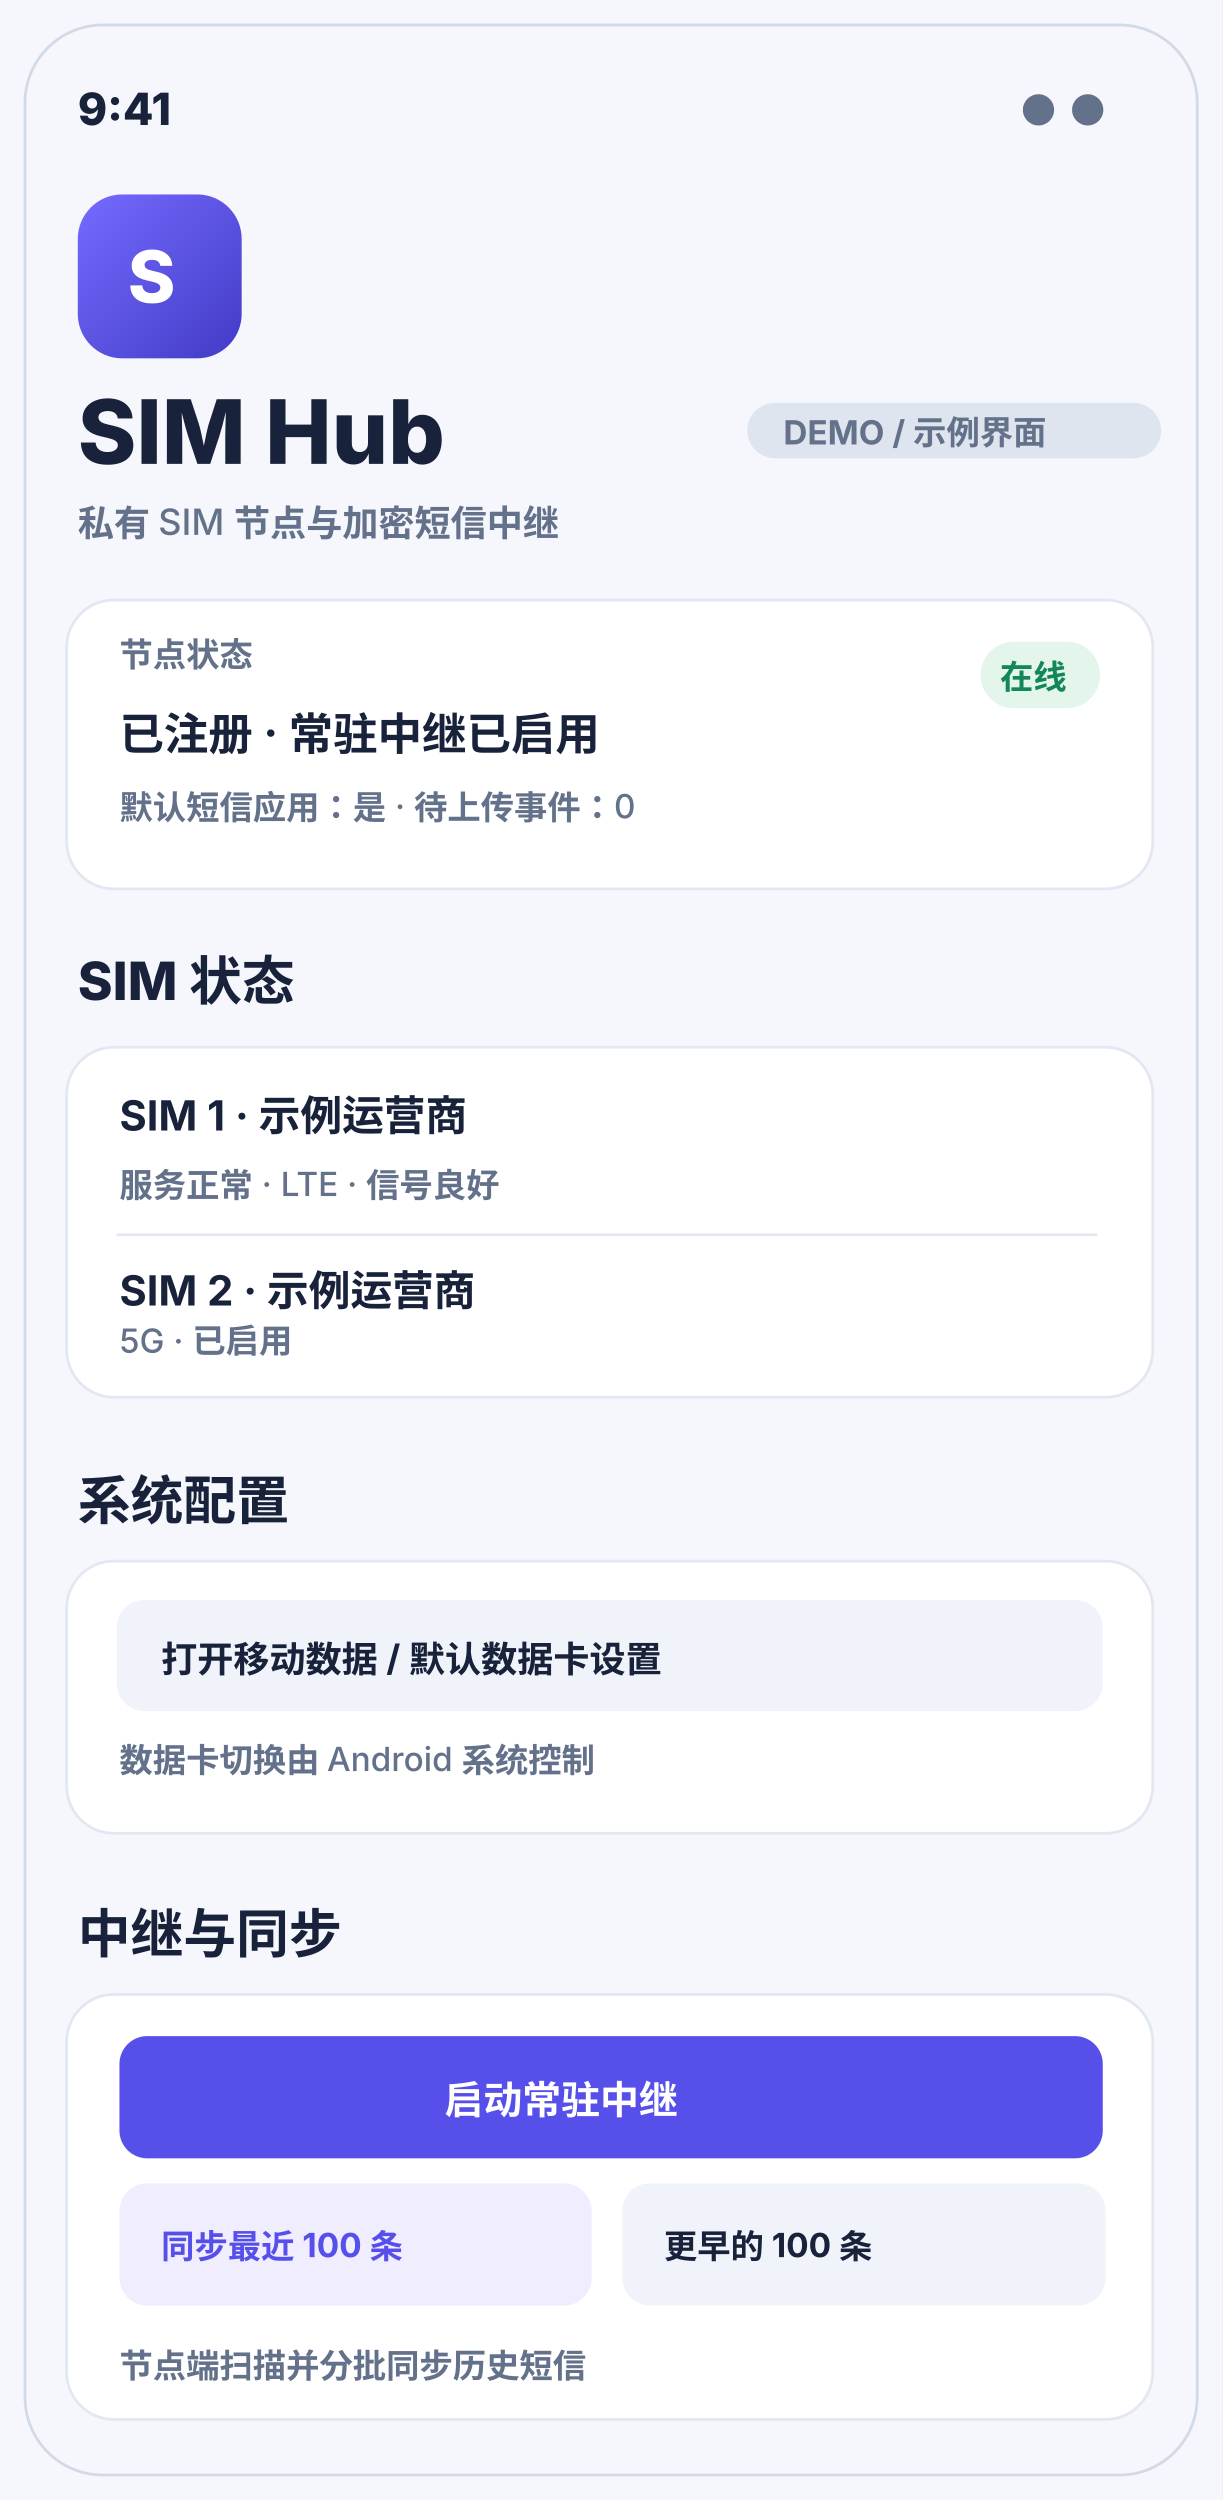
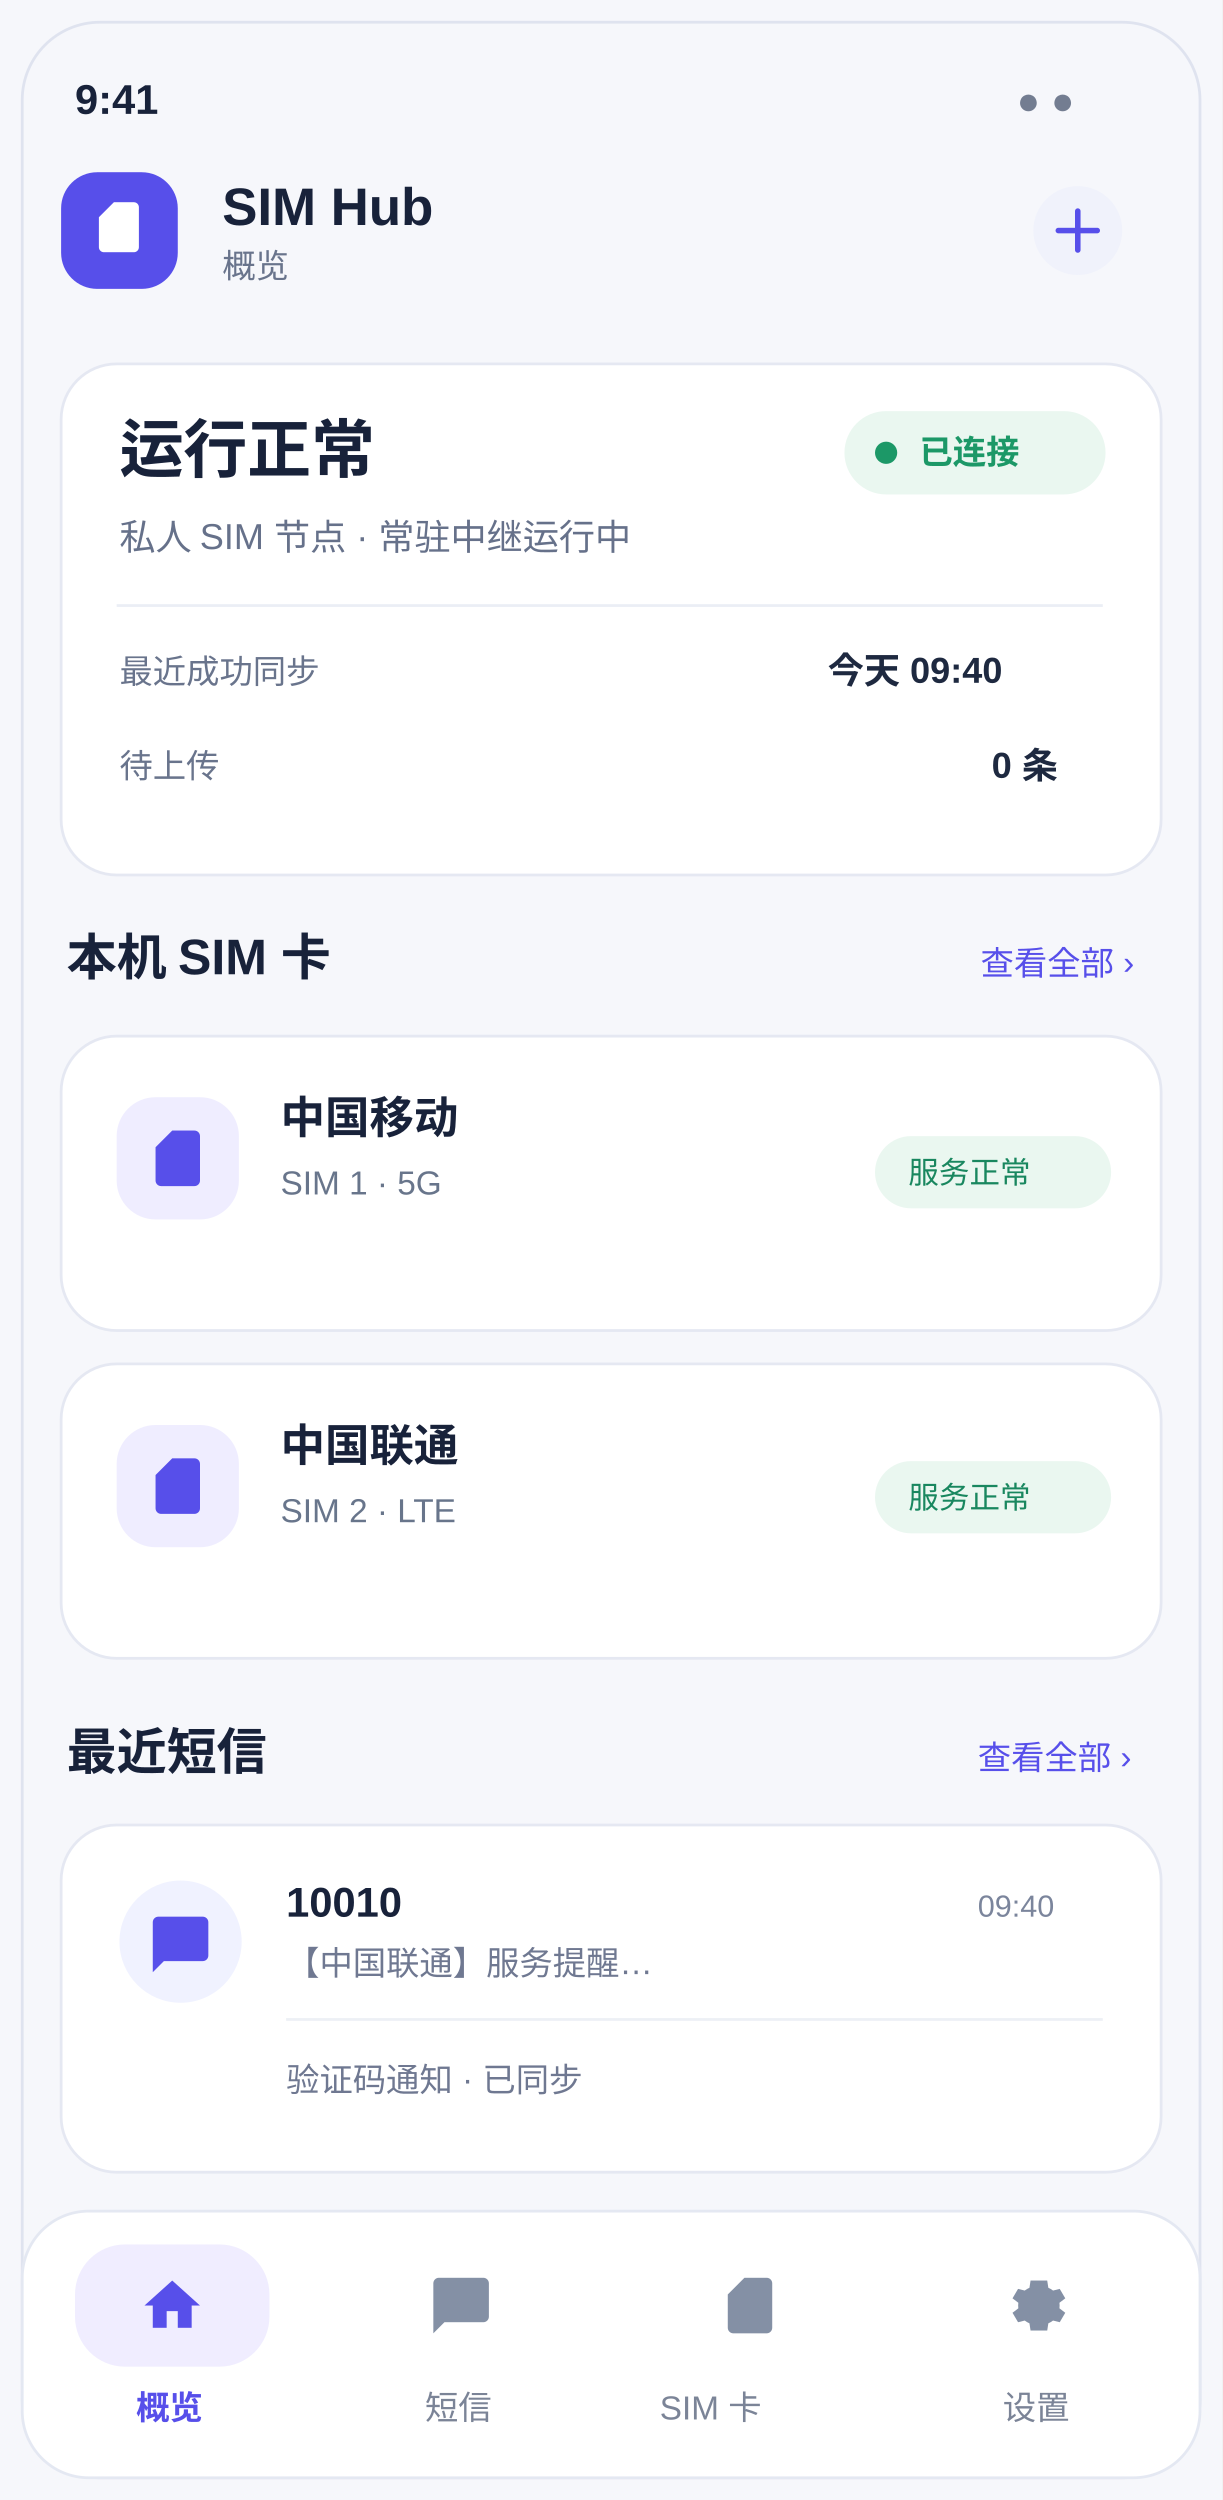
- <svg xmlns="http://www.w3.org/2000/svg" width="440" height="900" viewBox="0 0 440 900" role="img" aria-label="Android native SIM Hub Agent with enrollment status, dual-SIM state, system data settings and bounded history synchronization, illustrative UI">
-   <defs>
-     <linearGradient id="g" x1="0" y1="0" x2="1" y2="1">
-       <stop stop-color="#756BFF" />
-       <stop offset="1" stop-color="#423BC6" />
-     </linearGradient>
-   </defs>
-   <rect x="0" y="0" width="440" height="900" rx="0" fill="#F5F7FC" stroke="none" />
-   <rect x="9" y="9" width="422" height="882" rx="28" fill="#F5F7FC" stroke="#D1DAE7" />
-   <text x="28" y="45" font-family="Inter,'Noto Sans SC','Microsoft YaHei',Arial,sans-serif" fill="#18223A" font-size="16" font-weight="800">9:41</text>
-   <text x="367" y="45" font-family="Inter,'Noto Sans SC','Microsoft YaHei',Arial,sans-serif" fill="#64718A" font-size="15" font-weight="550">● ●</text>
-   <rect x="28" y="70" width="59" height="59" rx="16" fill="url(#g)" stroke="none" />
-   <text x="46" y="109" font-family="Inter,'Noto Sans SC','Microsoft YaHei',Arial,sans-serif" fill="#fff" font-size="26" font-weight="780">S</text>
-   <text x="28" y="167" font-family="Inter,'Noto Sans SC','Microsoft YaHei',Arial,sans-serif" fill="#18223A" font-size="32" font-weight="800">SIM Hub</text>
-   <text x="28" y="193" font-family="Inter,'Noto Sans SC','Microsoft YaHei',Arial,sans-serif" fill="#64718A" font-size="13" font-weight="550">私有 SIM 节点与加密短信中继</text>
-   <rect x="24" y="216" width="391" height="104" rx="17" fill="#FFFFFF" stroke="#E2E7F1" />
-   <text x="43" y="240" font-family="Inter,'Noto Sans SC','Microsoft YaHei',Arial,sans-serif" fill="#64718A" font-size="12" font-weight="720">节点状态</text>
-   <rect x="353" y="231" width="43" height="24" rx="12" fill="#E4F5EB" stroke="none" />
-   <text x="360" y="248" font-family="Inter,'Noto Sans SC','Microsoft YaHei',Arial,sans-serif" fill="#13865A" font-size="12" font-weight="730">在线</text>
-   <text x="43" y="270" font-family="Inter,'Noto Sans SC','Microsoft YaHei',Arial,sans-serif" fill="#18223A" font-size="16" font-weight="720">已注册 · 常驻中继已启用</text>
-   <text x="43" y="295" font-family="Inter,'Noto Sans SC','Microsoft YaHei',Arial,sans-serif" fill="#64718A" font-size="12" font-weight="550">默认短信应用：是 · 待上传事件：0</text>
-   <text x="28" y="360" font-family="Inter,'Noto Sans SC','Microsoft YaHei',Arial,sans-serif" fill="#18223A" font-size="19" font-weight="800">SIM 状态</text>
-   <rect x="24" y="377" width="391" height="126" rx="17" fill="#FFFFFF" stroke="#E2E7F1" />
-   <text x="43" y="407" font-family="Inter,'Noto Sans SC','Microsoft YaHei',Arial,sans-serif" fill="#18223A" font-size="15" font-weight="700">SIM 1 · 示例运营商</text>
-   <text x="43" y="431" font-family="Inter,'Noto Sans SC','Microsoft YaHei',Arial,sans-serif" fill="#64718A" font-size="12" font-weight="550">服务正常 · LTE · 信号良好</text>
-   <rect x="42" y="444" width="353" height="1" rx="0" fill="#E2E7F1" stroke="none" />
-   <text x="43" y="470" font-family="Inter,'Noto Sans SC','Microsoft YaHei',Arial,sans-serif" fill="#18223A" font-size="15" font-weight="700">SIM 2 · 示例运营商</text>
-   <text x="43" y="487" font-family="Inter,'Noto Sans SC','Microsoft YaHei',Arial,sans-serif" fill="#64718A" font-size="12" font-weight="550">5G · 已启用</text>
-   <text x="28" y="547" font-family="Inter,'Noto Sans SC','Microsoft YaHei',Arial,sans-serif" fill="#18223A" font-size="19" font-weight="800">系统配置</text>
-   <rect x="24" y="562" width="391" height="98" rx="17" fill="#FFFFFF" stroke="#E2E7F1" />
-   <rect x="42" y="576" width="355" height="40" rx="10" fill="#F0F3FA" stroke="none" />
-   <text x="58" y="602" font-family="Inter,'Noto Sans SC','Microsoft YaHei',Arial,sans-serif" fill="#18223A" font-size="13" font-weight="670">打开移动数据 / 默认数据卡设置</text>
-   <text x="43" y="638" font-family="Inter,'Noto Sans SC','Microsoft YaHei',Arial,sans-serif" fill="#64718A" font-size="12" font-weight="550">数据卡切换由 Android 系统控制</text>
-   <text x="28" y="703" font-family="Inter,'Noto Sans SC','Microsoft YaHei',Arial,sans-serif" fill="#18223A" font-size="19" font-weight="800">中继与同步</text>
-   <rect x="24" y="718" width="391" height="153" rx="17" fill="#FFFFFF" stroke="#E2E7F1" />
-   <rect x="43" y="733" width="354" height="44" rx="10" fill="#574FEA" stroke="none" />
-   <text x="160" y="761" font-family="Inter,'Noto Sans SC','Microsoft YaHei',Arial,sans-serif" fill="#fff" font-size="14" font-weight="740">启动常驻中继</text>
-   <rect x="43" y="786" width="170" height="44" rx="10" fill="#F0EDFF" stroke="none" />
-   <text x="58" y="813" font-family="Inter,'Noto Sans SC','Microsoft YaHei',Arial,sans-serif" fill="#574FEA" font-size="12" font-weight="720">同步最近 100 条</text>
-   <rect x="224" y="786" width="174" height="44" rx="10" fill="#F0F3FA" stroke="none" />
-   <text x="239" y="813" font-family="Inter,'Noto Sans SC','Microsoft YaHei',Arial,sans-serif" fill="#18223A" font-size="12" font-weight="720">更早的 100 条</text>
-   <text x="43" y="856" font-family="Inter,'Noto Sans SC','Microsoft YaHei',Arial,sans-serif" fill="#64718A" font-size="12" font-weight="550">节点端扫描并分批同步历史短信</text>
-   <rect x="269" y="145" width="149" height="20" rx="10" fill="#DFE5EE" stroke="none" />
-   <text x="282" y="160" font-family="Inter,'Noto Sans SC','Microsoft YaHei',Arial,sans-serif" fill="#64718A" font-size="12" font-weight="720">DEMO / 示例界面</text>
+ <svg xmlns="http://www.w3.org/2000/svg" width="440" height="900" viewBox="0 0 440 900" role="img" aria-label="Illustrative SIM Hub Android v0.7 dashboard with four navigation tabs, SIM summaries and status">
+   <rect width="440" height="900" fill="#F6F7FB" />
+   <rect x="8" y="8" width="424" height="884" rx="28" fill="#F6F7FB" stroke="#DFE3EF" />
+   <text x="27" y="41" font-size="15" fill="#18223A" font-weight="700" font-family="'Noto Sans SC','Microsoft YaHei',Arial,sans-serif">9:41</text>
+   <text x="366" y="41" font-size="14" fill="#737D91" font-weight="400" font-family="'Noto Sans SC','Microsoft YaHei',Arial,sans-serif">● ●</text>
+   <rect x="22" y="62" width="42" height="42" rx="13" fill="#574FEA" />
+   <path d="M18,2 L10,2 L4,8 L4,20 C4,21.1 4.9,22 6,22 L18,22 C19.1,22 20,21.1 20,20 L20,4 C20,2.9 19.1,2 18,2 Z" transform="translate(32 71) scale(0.9)" fill="#FFFFFF" />
+   <text x="80" y="81" font-size="19" fill="#18223A" font-weight="700" font-family="'Noto Sans SC','Microsoft YaHei',Arial,sans-serif">SIM Hub</text>
+   <text x="80" y="100" font-size="12" fill="#69748C" font-weight="400" font-family="'Noto Sans SC','Microsoft YaHei',Arial,sans-serif">概览</text>
+   <circle cx="388" cy="83" r="16" fill="#F0F2FB" />
+   <path d="M381 83H395M388 76V90" stroke="#574FEA" stroke-width="2" stroke-linecap="round" />
+   <rect x="22" y="131" width="396" height="184" rx="20" fill="white" stroke="#E5E8F2" />
+   <text x="43" y="170" font-size="23" fill="#18223A" font-weight="700" font-family="'Noto Sans SC','Microsoft YaHei',Arial,sans-serif">运行正常</text>
+   <rect x="304" y="148" width="94" height="30" rx="15" fill="#EAF7F0" />
+   <circle cx="319" cy="163" r="4" fill="#1C9867" />
+   <text x="331" y="167" font-size="12" fill="#1C9867" font-weight="700" font-family="'Noto Sans SC','Microsoft YaHei',Arial,sans-serif">已连接</text>
+   <text x="43" y="198" font-size="13" fill="#66718A" font-weight="400" font-family="'Noto Sans SC','Microsoft YaHei',Arial,sans-serif">私人 SIM 节点 · 常驻中继运行中</text>
+   <line x1="42" y1="218" x2="397" y2="218" stroke="#EBEEF5" />
+   <text x="43" y="246" font-size="12" fill="#69748C" font-weight="400" font-family="'Noto Sans SC','Microsoft YaHei',Arial,sans-serif">最近成功同步</text>
+   <text x="298" y="246" font-size="13" fill="#1E2940" font-weight="700" font-family="'Noto Sans SC','Microsoft YaHei',Arial,sans-serif">今天 09:40</text>
+   <text x="43" y="280" font-size="12" fill="#69748C" font-weight="400" font-family="'Noto Sans SC','Microsoft YaHei',Arial,sans-serif">待上传</text>
+   <text x="357" y="280" font-size="13" fill="#1E2940" font-weight="700" font-family="'Noto Sans SC','Microsoft YaHei',Arial,sans-serif">0 条</text>
+   <text x="24" y="351" font-size="18" fill="#18223A" font-weight="700" font-family="'Noto Sans SC','Microsoft YaHei',Arial,sans-serif">本机 SIM 卡</text>
+   <text x="353" y="351" font-size="12" fill="#574FEA" font-weight="400" font-family="'Noto Sans SC','Microsoft YaHei',Arial,sans-serif">查看全部 ›</text>
+   <rect x="22" y="373" width="396" height="106" rx="20" fill="white" stroke="#E5E8F2" />
+   <rect x="42" y="395" width="44" height="44" rx="14" fill="#EFEDFF" />
+   <path d="M18,2 L10,2 L4,8 L4,20 C4,21.1 4.9,22 6,22 L18,22 C19.1,22 20,21.1 20,20 L20,4 C20,2.9 19.1,2 18,2 Z" transform="translate(52 405)" fill="#574FEA" />
+   <text x="101" y="408" font-size="16" fill="#18223A" font-weight="700" font-family="'Noto Sans SC','Microsoft YaHei',Arial,sans-serif">中国移动</text>
+   <text x="101" y="430" font-size="12" fill="#68758B" font-weight="400" font-family="'Noto Sans SC','Microsoft YaHei',Arial,sans-serif">SIM 1 · 5G</text>
+   <rect x="315" y="409" width="85" height="26" rx="13" fill="#EAF7F0" />
+   <text x="327" y="426" font-size="11" fill="#19875F" font-weight="400" font-family="'Noto Sans SC','Microsoft YaHei',Arial,sans-serif">服务正常</text>
+   <rect x="22" y="491" width="396" height="106" rx="20" fill="white" stroke="#E5E8F2" />
+   <rect x="42" y="513" width="44" height="44" rx="14" fill="#EFEDFF" />
+   <path d="M18,2 L10,2 L4,8 L4,20 C4,21.1 4.9,22 6,22 L18,22 C19.1,22 20,21.1 20,20 L20,4 C20,2.9 19.1,2 18,2 Z" transform="translate(52 523)" fill="#574FEA" />
+   <text x="101" y="526" font-size="16" fill="#18223A" font-weight="700" font-family="'Noto Sans SC','Microsoft YaHei',Arial,sans-serif">中国联通</text>
+   <text x="101" y="548" font-size="12" fill="#68758B" font-weight="400" font-family="'Noto Sans SC','Microsoft YaHei',Arial,sans-serif">SIM 2 · LTE</text>
+   <rect x="315" y="526" width="85" height="26" rx="13" fill="#EAF7F0" />
+   <text x="327" y="543" font-size="11" fill="#19875F" font-weight="400" font-family="'Noto Sans SC','Microsoft YaHei',Arial,sans-serif">服务正常</text>
+   <text x="24" y="637" font-size="18" fill="#18223A" font-weight="700" font-family="'Noto Sans SC','Microsoft YaHei',Arial,sans-serif">最近短信</text>
+   <text x="352" y="637" font-size="12" fill="#574FEA" font-weight="400" font-family="'Noto Sans SC','Microsoft YaHei',Arial,sans-serif">查看全部 ›</text>
+   <rect x="22" y="657" width="396" height="125" rx="20" fill="white" stroke="#E5E8F2" />
+   <circle cx="65" cy="699" r="22" fill="#F0F2FF" />
+   <path d="M20,2 L4,2 C2.9,2 2,2.9 2,4 L2,22 L6,18 L20,18 C21.1,18 22,17.1 22,16 L22,4 C22,2.9 21.1,2 20,2 Z" transform="translate(53 688)" fill="#574FEA" />
+   <text x="103" y="690" font-size="15" fill="#18223A" font-weight="700" font-family="'Noto Sans SC','Microsoft YaHei',Arial,sans-serif">10010</text>
+   <text x="352" y="690" font-size="11" fill="#7B859C" font-weight="400" font-family="'Noto Sans SC','Microsoft YaHei',Arial,sans-serif">09:40</text>
+   <text x="103" y="711" font-size="12" fill="#6F7891" font-weight="400" font-family="'Noto Sans SC','Microsoft YaHei',Arial,sans-serif">【中国联通】服务提醒…</text>
+   <line x1="103" y1="727" x2="397" y2="727" stroke="#EDF0F5" />
+   <text x="103" y="753" font-size="12" fill="#6F7891" font-weight="400" font-family="'Noto Sans SC','Microsoft YaHei',Arial,sans-serif">验证码通知 · 已同步</text>
+   <rect x="8" y="796" width="424" height="96" rx="24" fill="white" stroke="#E4E8F2" />
+   <rect x="27" y="808" width="70" height="44" rx="18" fill="#F0EDFF" />
+   <path d="M10,20 L10,14 L14,14 L14,20 L19,20 L19,12 L22,12 L12,3 L2,12 L5,12 L5,20 Z" transform="translate(50 818)" fill="#574FEA" />
+   <text x="49" y="871" font-size="12" fill="#574FEA" font-weight="700" font-family="'Noto Sans SC','Microsoft YaHei',Arial,sans-serif">概览</text>
+   <path d="M20,2 L4,2 C2.9,2 2,2.9 2,4 L2,22 L6,18 L20,18 C21.1,18 22,17.1 22,16 L22,4 C22,2.9 21.1,2 20,2 Z" transform="translate(154 818)" fill="#8490A5" />
+   <text x="153" y="871" font-size="12" fill="#7B8497" font-weight="400" font-family="'Noto Sans SC','Microsoft YaHei',Arial,sans-serif">短信</text>
+   <path d="M18,2 L10,2 L4,8 L4,20 C4,21.1 4.9,22 6,22 L18,22 C19.1,22 20,21.1 20,20 L20,4 C20,2.9 19.1,2 18,2 Z" transform="translate(258 818)" fill="#8490A5" />
+   <text x="237.5" y="871" font-size="12" fill="#7B8497" font-weight="400" font-family="'Noto Sans SC','Microsoft YaHei',Arial,sans-serif">SIM 卡</text>
+   <path d="M19.4,13 A8,8 0,0 0,19.4 11 L21.5,9.4 L19.5,6 L17.1,6.6 A8,8 0,0 0,15.4 5.6 L15,3 L9,3 L8.6,5.6 A8,8 0,0 0,6.9 6.6 L4.5,6 L2.5,9.4 L4.6,11 A8,8 0,0 0,4.6 13 L2.5,14.6 L4.5,18 L6.9,17.4 A8,8 0,0 0,8.6 18.4 L9,21 L15,21 L15.4,18.4 A8,8 0,0 0,17.1 17.4 L19.5,18 L21.5,14.6 Z" transform="translate(362 818)" fill="#8490A5" />
+   <text x="361" y="871" font-size="12" fill="#7B8497" font-weight="400" font-family="'Noto Sans SC','Microsoft YaHei',Arial,sans-serif">设置</text>
</svg>
